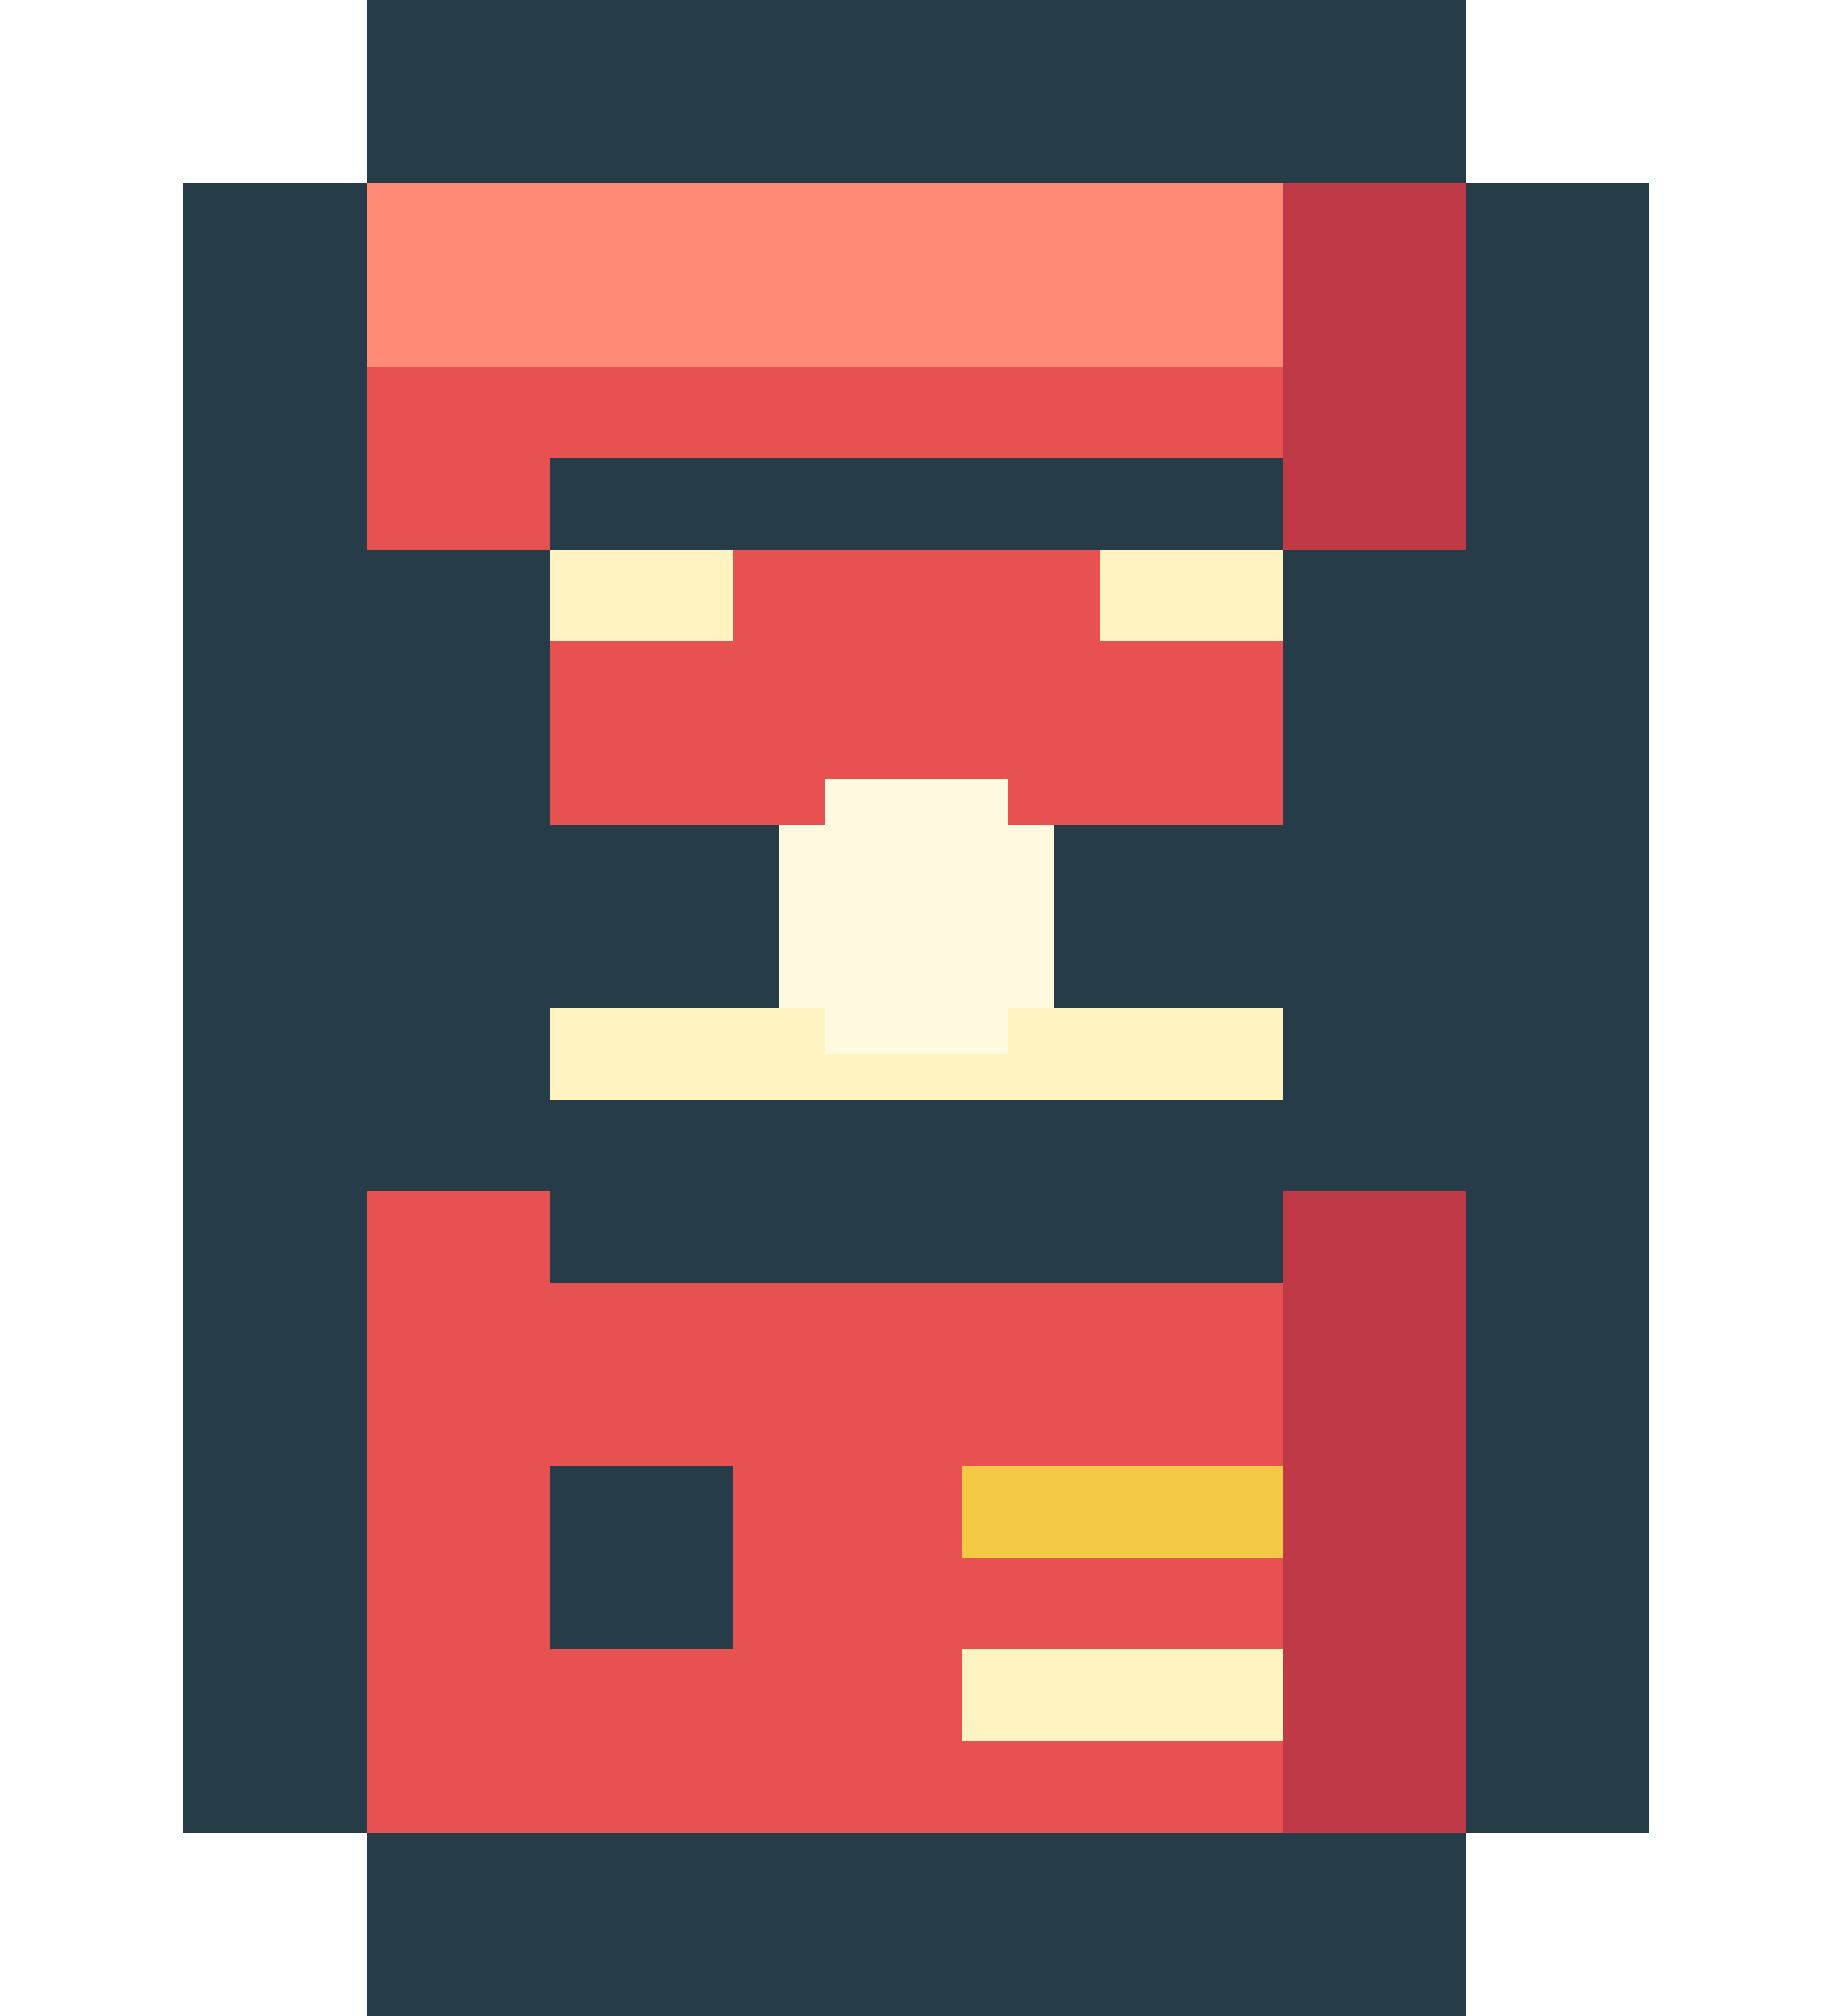
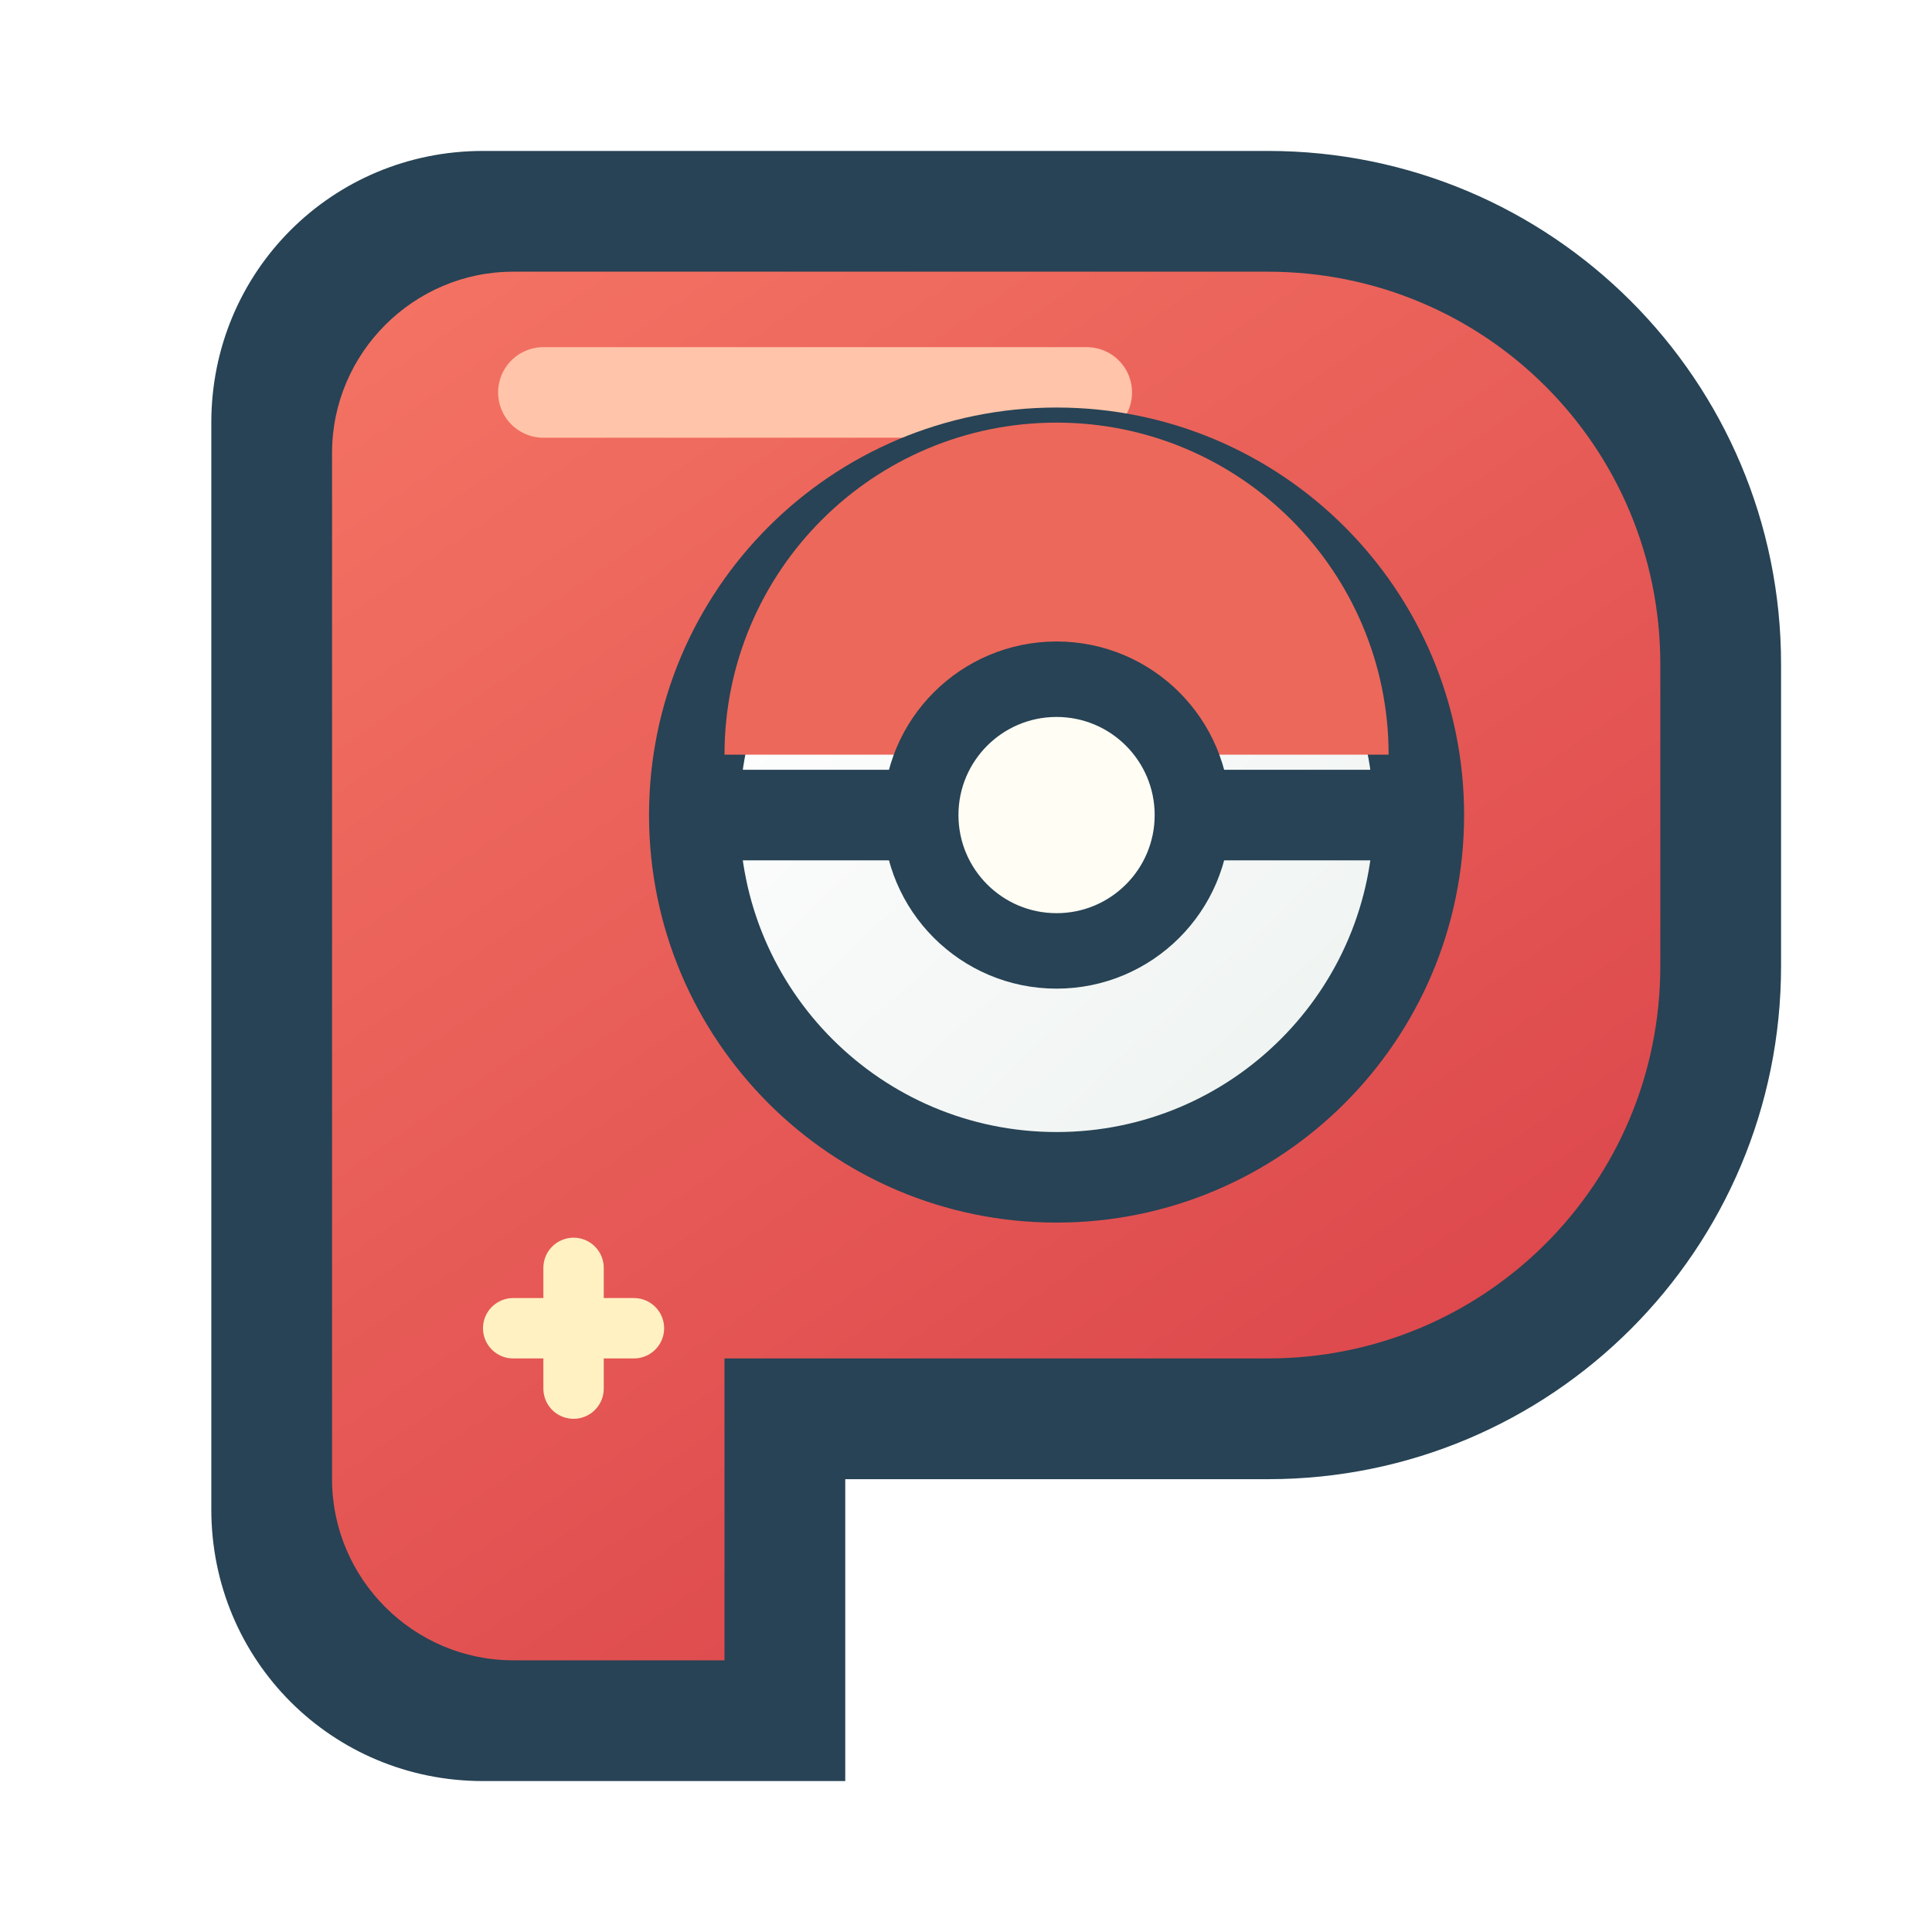
- <svg xmlns="http://www.w3.org/2000/svg" viewBox="0 0 40 44" shape-rendering="crispEdges">
-   <path d="M8 0h24v4h4v36h-4v4H8v-4H4V4h4z" fill="#263d49" />
-   <path d="M8 4h24v36H8z" fill="#e85151" />
-   <path d="M28 4h4v36h-4z" fill="#bf3946" />
-   <path d="M8 4h20v4H8z" fill="#ff8b76" />
-   <path d="M12 10h16v2h4v14h-4v2H12v-2H8V12h4z" fill="#263d49" />
-   <path d="M12 12h16v12H12z" fill="#fff4c1" />
-   <path d="M16 12h8v2h4v6H12v-6h4z" fill="#e85151" />
-   <path d="M12 18h16v4H12z" fill="#263d49" />
-   <path d="M18 17h4v6h-4zM17 18h6v4h-6z" fill="#fff9df" />
-   <path d="M12 32h4v4h-4z" fill="#263d49" />
-   <path d="M21 32h7v2h-7z" fill="#f3c945" />
-   <path d="M21 36h7v2h-7z" fill="#fff3c1" />
+ <svg xmlns="http://www.w3.org/2000/svg" viewBox="0 0 64 64" fill="none">
+   <defs>
+     <linearGradient id="shell" x1="12" y1="8" x2="47" y2="59" gradientUnits="userSpaceOnUse">
+       <stop stop-color="#F47464" />
+       <stop offset="1" stop-color="#D83F48" />
+     </linearGradient>
+     <linearGradient id="glass" x1="23" y1="20" x2="45" y2="44" gradientUnits="userSpaceOnUse">
+       <stop stop-color="#FFFFFF" />
+       <stop offset="1" stop-color="#EAF0ED" />
+     </linearGradient>
+   </defs>
+   <path d="M16 5h26c9.4 0 17 7.6 17 17v10c0 9.4-7.6 17-17 17H28v10H16c-5 0-9-4-9-9V14c0-5 4-9 9-9Z" fill="#274355" />
+   <path d="M17 9h25c7.2 0 13 5.8 13 13v10c0 7.2-5.8 13-13 13H24v10h-7c-3.3 0-6-2.7-6-6V15c0-3.3 2.7-6 6-6Z" fill="url(#shell)" />
+   <path d="M18 13h18" stroke="#FFC4A9" stroke-width="3" stroke-linecap="round" />
+   <circle cx="35" cy="27" r="12" fill="url(#glass)" stroke="#274355" stroke-width="3" />
+   <path d="M23 27h24" stroke="#274355" stroke-width="3" />
+   <path d="M24 25a11 11 0 0 1 22 0" fill="#EC685B" />
+   <circle cx="35" cy="27" r="4.5" fill="#FFFDF4" stroke="#274355" stroke-width="2.5" />
+   <path d="M17 44h4m-2-2v4" stroke="#FFF1C2" stroke-width="2" stroke-linecap="round" />
</svg>
